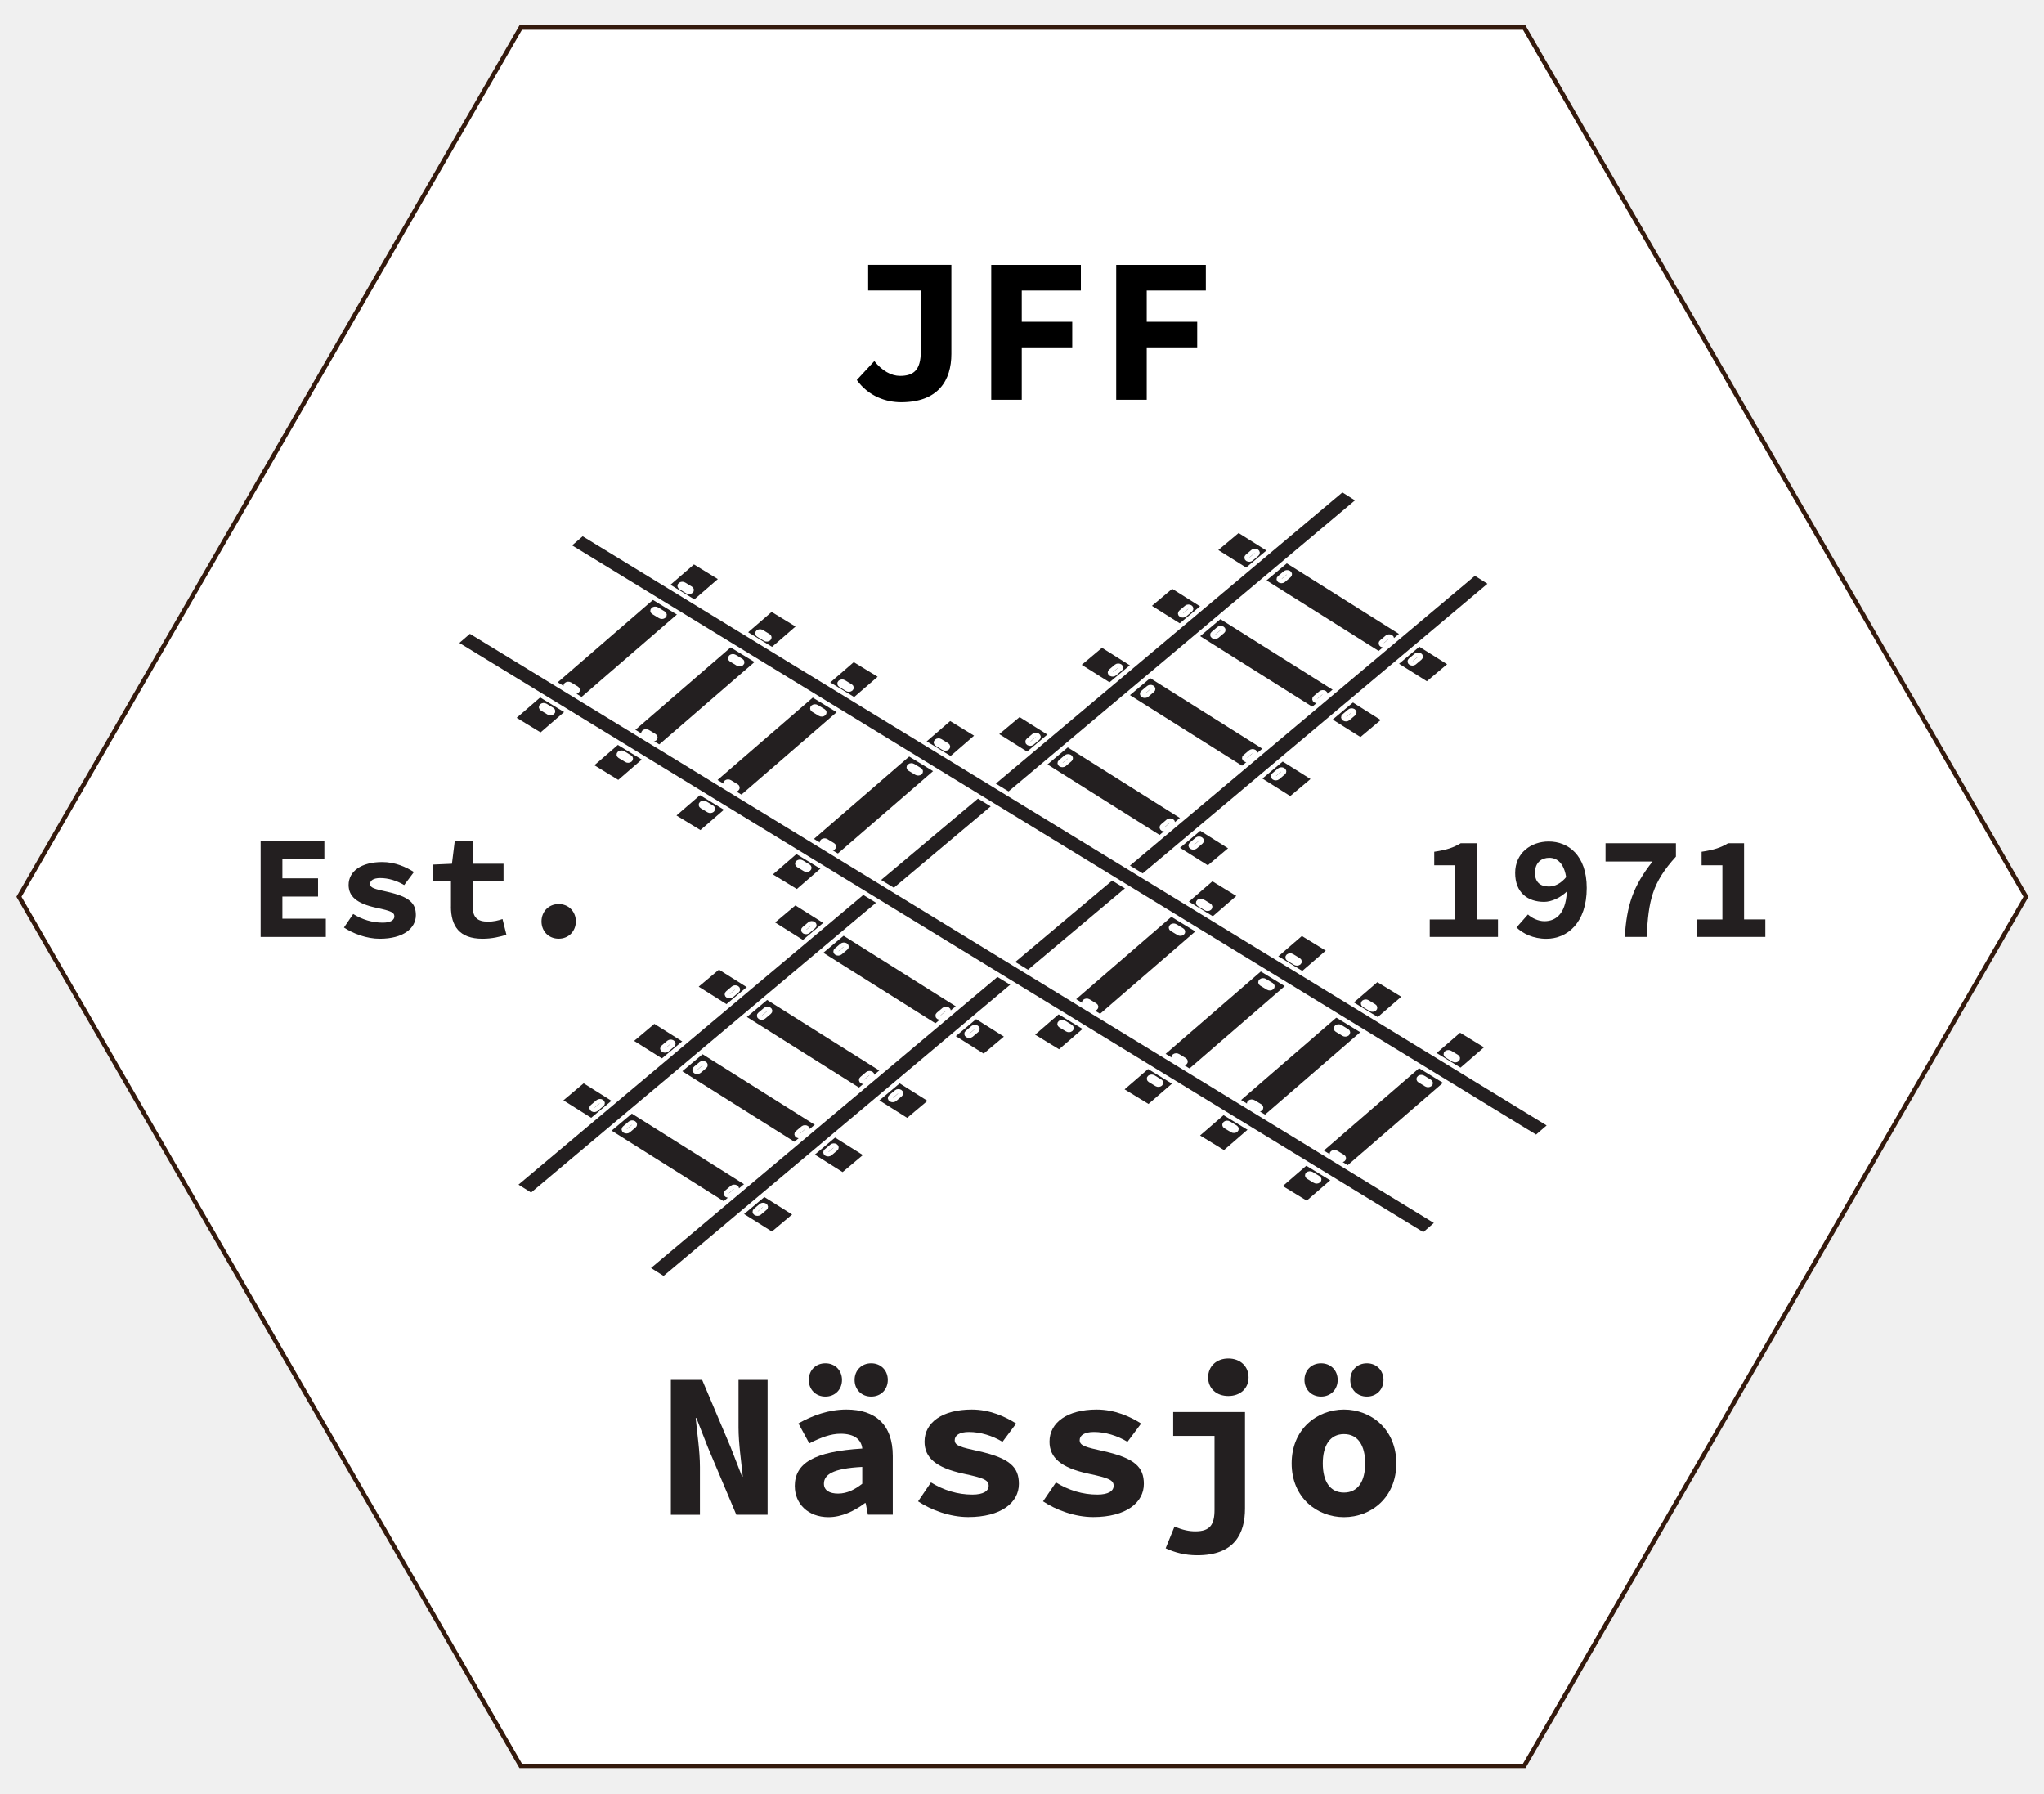
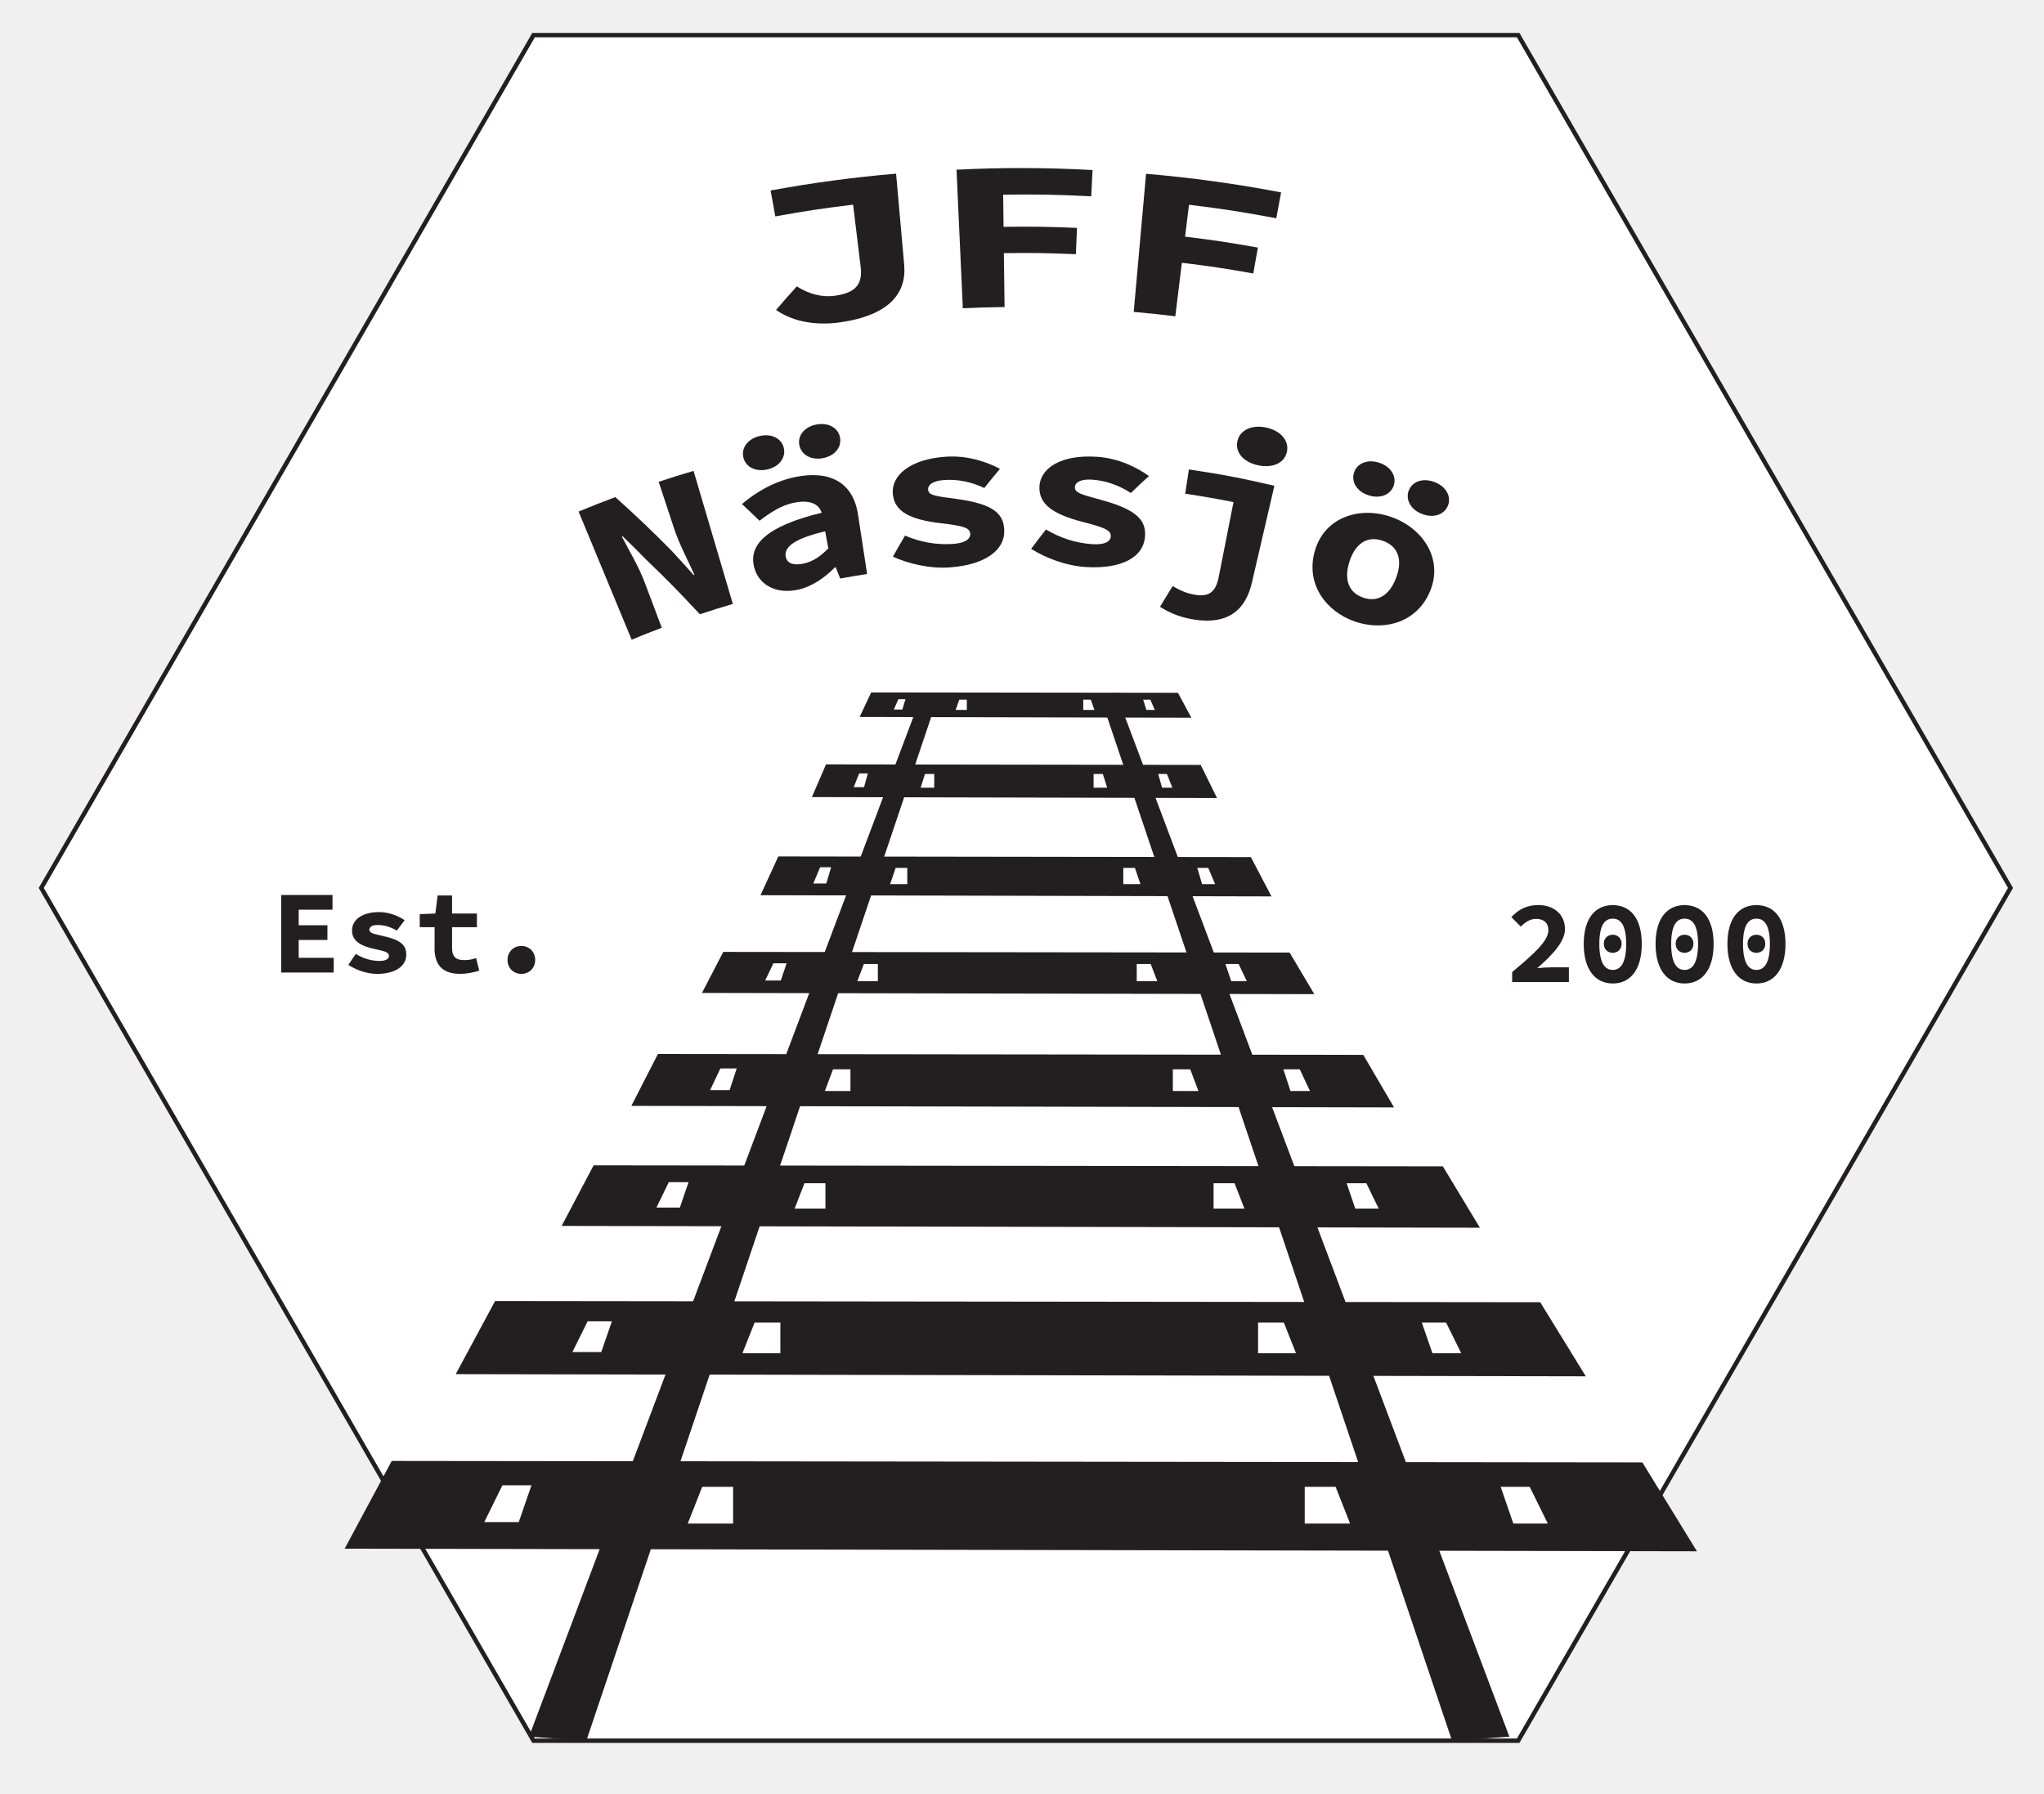
- <svg xmlns="http://www.w3.org/2000/svg" id="Layer_15" data-name="Layer 15" viewBox="0 0 464.03 407.13">
+ <svg xmlns="http://www.w3.org/2000/svg" id="Layer_17" data-name="Layer 17" viewBox="0 0 464.03 407.13">
  <defs>
    <style>
+       .cls-1 {
+         stroke: #231f20;
+         stroke-miterlimit: 10;
+       }
+ 
      .cls-1, .cls-2 {
+         fill: #fff;
+       }
+ 
+       .cls-2, .cls-3 {
        stroke-width: 0px;
      }

      .cls-3 {
-         fill: #fff;
-         stroke: #341a0d;
-       }
- 
-       .cls-3, .cls-4 {
-         stroke-miterlimit: 10;
-       }
- 
-       .cls-2, .cls-4 {
        fill: #231f20;
-       }
- 
-       .cls-4 {
-         stroke: #fff;
      }
    </style>
  </defs>
-   <polygon class="cls-3" points="346.03 6.26 118.21 6.26 4.3 203.56 118.21 400.86 346.03 400.86 459.95 203.56 346.03 6.26" />
+   <polygon class="cls-1" points="344.66 7.97 121.13 7.97 9.37 201.56 121.13 395.14 344.66 395.14 456.43 201.56 344.66 7.97" />
  <g>
-     <path class="cls-2" d="m152.3,313.22h7.1l6.44,15.22,2.62,6.73h.16c-.31-3.22-.96-7.51-.96-11.12v-10.82h6.6v30.61h-7.1l-6.44-15.25-2.62-6.69h-.16c.31,3.38.96,7.48.96,11.09v10.86h-6.6v-30.61Z" />
-     <path class="cls-2" d="m180.43,337.37c0-5.22,4.32-7.88,15.33-8.55-.24-2.08-1.81-3.36-4.94-3.36-2.25,0-4.48.87-7.1,2.18l-2.46-4.53c3.23-1.84,6.95-3.15,10.9-3.15,6.55,0,10.52,3.41,10.52,10.55v13.32h-5.65l-.5-2.63h-.17c-2.35,1.77-5.27,3.19-8.26,3.19-4.71,0-7.66-3.11-7.66-7.02Zm3.18-24.13c0-2.15,1.54-3.78,3.77-3.78s3.77,1.64,3.77,3.78-1.55,3.78-3.77,3.78-3.77-1.64-3.77-3.78Zm12.14,23.57v-3.82c-6.85.34-8.7,1.83-8.7,3.82,0,1.5,1.26,2.23,3.22,2.23,2.08,0,3.83-.95,5.48-2.23Zm-1.74-23.57c0-2.15,1.55-3.78,3.77-3.78s3.77,1.64,3.77,3.78-1.54,3.78-3.77,3.78-3.77-1.64-3.77-3.78Z" />
-     <path class="cls-2" d="m208.41,340.82l2.94-4.31c2.87,1.78,6.07,2.76,9.4,2.76,2.56,0,3.7-.85,3.7-2,0-1.3-1.13-1.77-5.7-2.74-6.34-1.36-8.86-3.68-8.86-7.28,0-4.34,4.05-7.29,10.71-7.29,4.15,0,7.66,1.63,10.09,3.18l-3.1,4.15c-2.35-1.42-5.05-2.23-7.62-2.23-2.16,0-3.23.77-3.23,1.86,0,1.29,1.43,1.6,5.38,2.48,7.19,1.61,9.19,3.66,9.19,7.45,0,4.22-4.02,7.52-11.5,7.52-4.16,0-8.45-1.61-11.39-3.57Z" />
-     <path class="cls-2" d="m236.78,340.82l2.94-4.31c2.87,1.78,6.07,2.76,9.4,2.76,2.56,0,3.7-.85,3.7-2,0-1.3-1.13-1.77-5.7-2.74-6.34-1.36-8.86-3.68-8.86-7.28,0-4.34,4.05-7.29,10.71-7.29,4.15,0,7.66,1.63,10.09,3.18l-3.1,4.15c-2.35-1.42-5.05-2.23-7.62-2.23-2.16,0-3.23.77-3.23,1.86,0,1.29,1.43,1.6,5.38,2.48,7.19,1.61,9.19,3.66,9.19,7.45,0,4.22-4.02,7.52-11.5,7.52-4.16,0-8.45-1.61-11.39-3.57Z" />
-     <path class="cls-2" d="m264.63,351.45l2.01-4.94c1.88.83,3.37,1.1,4.74,1.1,3.32,0,4.34-1.52,4.34-4.9v-16.76h-9.38v-5.42h16.3v21.9c0,5.69-2.38,10.61-10.83,10.61-2.87,0-5.17-.66-7.17-1.58Zm9.64-38.79c0-2.53,1.92-4.29,4.59-4.29s4.59,1.76,4.59,4.29-1.92,4.23-4.59,4.23-4.59-1.68-4.59-4.23Z" />
-     <path class="cls-2" d="m293.23,332.19c0-7.76,5.73-12.23,11.88-12.23s11.88,4.47,11.88,12.23-5.73,12.2-11.88,12.2-11.88-4.47-11.88-12.2Zm2.91-18.95c0-2.15,1.54-3.78,3.77-3.78s3.77,1.64,3.77,3.78-1.55,3.78-3.77,3.78-3.77-1.64-3.77-3.78Zm13.78,18.95c0-4.04-1.62-6.65-4.81-6.65s-4.81,2.61-4.81,6.65,1.62,6.62,4.81,6.62,4.81-2.59,4.81-6.62Zm-3.38-18.95c0-2.15,1.55-3.78,3.77-3.78s3.77,1.64,3.77,3.78-1.54,3.78-3.77,3.78-3.77-1.64-3.77-3.78Z" />
+     <path class="cls-3" d="m176.18,70.36c1.85-2.16,2.79-3.23,4.71-5.35,2.83,1.79,5.87,2.53,8.66,2.12,4.31-.62,6.36-2.26,5.84-6.54-.69-5.65-1.03-8.48-1.72-14.13-7.08.86-10.62,1.4-17.66,2.66-.42-2.35-.64-3.53-1.06-5.88,9.38-1.73,18.98-3.02,28.48-3.82.73,8.29,1.1,12.43,1.84,20.71.55,6.15-3.05,11.39-14.53,13.04-4.6.66-10.19.24-14.57-2.82Z" />
+     <path class="cls-3" d="m217.15,38.52c10.23-.52,20.66-.49,30.88.08-.12,2.39-.18,3.58-.3,5.97-7.99-.41-11.99-.48-19.99-.38.04,2.92.06,4.38.09,7.3,6.67-.08,10.01-.04,16.67.24l-.25,5.97c-6.54-.27-9.81-.32-16.35-.24.06,4.9.09,7.34.16,12.24-3.79.05-5.69.1-9.48.28-.48-10.48-.96-20.97-1.43-31.45Z" />
+     <path class="cls-3" d="m260.18,39.45c10.23.86,20.59,2.29,30.66,4.23l-1.1,5.87c-7.89-1.48-11.86-2.1-19.81-3.07-.35,2.9-.53,4.35-.89,7.24,6.63.81,9.94,1.31,16.53,2.48-.42,2.35-.63,3.53-1.05,5.88-6.46-1.15-9.71-1.64-16.21-2.43-.59,4.86-.89,7.29-1.49,12.15-3.77-.46-5.66-.66-9.44-1,.93-10.45,1.86-20.91,2.8-31.36Z" />
+     <path class="cls-3" d="m131.33,116.14c3.33-1.38,5-2.04,8.36-3.3,5.24,4.72,7.78,7.14,12.69,12.09,2.07,2.22,3.08,3.34,5.09,5.6.07-.02.11-.03.18-.06-1.36-3.04-3.47-6.99-4.63-10.53-1.39-4.23-2.09-6.34-3.49-10.57,3.16-1.04,4.74-1.54,7.92-2.48,2.97,10.07,5.94,20.13,8.92,30.2-3.01.89-4.51,1.36-7.49,2.35-4.69-5.05-7.12-7.53-12.15-12.37-2.12-2.16-3.19-3.22-5.37-5.34-.07.03-.11.04-.18.07,1.6,3.12,3.81,6.79,5.12,10.25,1.58,4.18,2.37,6.27,3.94,10.45-2.75,1.04-4.12,1.58-6.84,2.71-4.02-9.7-8.03-19.39-12.05-29.09Z" />
+     <path class="cls-3" d="m171.23,128.84c-1.37-5.19,2.76-9.4,15.31-12.45-.67-2.05-2.75-3.02-6.4-2.25-2.62.55-5.03,2.01-7.71,4.07-1.58-1.53-2.38-2.29-3.99-3.79,3.29-2.81,7.41-5.17,12.12-6.14,7.81-1.6,13.11,1.22,14.22,8.48.83,5.42,1.24,8.13,2.07,13.54-2.45.37-3.67.58-6.11,1.02-.41-1.02-.61-1.54-1.02-2.56-.08.01-.11.02-.19.04-2.24,2.26-5.08,4.32-8.28,5.04-5.05,1.13-8.99-1.1-10.02-4.99Zm-2.46-24.99c-.53-2.14.97-4.26,3.72-4.88,2.74-.63,5.02.62,5.47,2.79.45,2.16-1.08,4.19-3.74,4.8-2.68.61-4.93-.56-5.46-2.7Zm19.28,20.62c-.29-1.54-.43-2.32-.72-3.86-7.69,1.8-9.39,3.88-8.93,5.87.35,1.5,1.9,1.91,4.04,1.45,2.28-.49,4.02-1.83,5.61-3.46Zm-6.59-23.43c-.42-2.17,1.19-4.2,3.95-4.69,2.78-.49,4.97.87,5.31,3.05.35,2.18-1.26,4.13-3.96,4.61-2.68.47-4.88-.8-5.3-2.97Z" />
+     <path class="cls-3" d="m202.71,126.37c1.07-1.92,1.62-2.88,2.75-4.79,3.43,1.46,7.06,2.14,10.78,1.9,2.86-.19,4.08-1.11,4.02-2.29-.06-1.33-1.36-1.81-6.62-2.41-7.3-.84-10.5-2.79-10.93-6.47-.52-4.43,4-8.11,12.04-8.64,5.02-.33,9.33,1.21,12.26,2.75-1.45,1.74-2.16,2.61-3.56,4.36-2.81-1.37-6.06-2.04-9.1-1.82-2.55.18-3.75,1.09-3.65,2.21.11,1.33,1.82,1.46,6.47,2.09,8.46,1.16,10.75,3.36,10.82,7.26.07,4.34-4.27,7.7-12.42,8.28-4.53.32-9.35-.84-12.84-2.43Z" />
+     <path class="cls-3" d="m234.1,124.57c1.32-1.76,1.99-2.64,3.36-4.38,3.19,1.91,6.7,3.07,10.42,3.33,2.86.2,4.19-.55,4.29-1.73.11-1.33-1.11-1.97-6.24-3.28-7.12-1.81-10.02-4.17-9.96-7.87.08-4.46,5.04-7.5,13.08-6.95,5.02.34,9.09,2.45,11.79,4.37-1.67,1.52-2.49,2.29-4.12,3.85-2.6-1.73-5.73-2.83-8.78-3.03-2.55-.17-3.86.57-3.92,1.7-.07,1.33,1.61,1.69,6.13,2.94,8.23,2.28,10.22,4.77,9.75,8.65-.51,4.31-5.28,7.06-13.43,6.54-4.53-.29-9.15-2.08-12.39-4.13Z" />
+     <path class="cls-3" d="m263.35,137.75c1.13-1.89,1.71-2.84,2.88-4.72,1.89,1.15,3.42,1.69,4.87,1.95,3.53.62,4.91-.68,5.59-4.08,1.34-6.77,2-10.15,3.34-16.92-4.37-.86-6.56-1.24-10.96-1.91.33-2.2.5-3.31.83-5.51,7.8,1.18,11.69,1.92,19.41,3.71-2.04,8.78-3.05,13.17-5.09,21.94-1.32,5.7-4.89,9.9-13.66,8.34-2.98-.53-5.26-1.57-7.22-2.81Zm17.55-37.52c.49-2.56,3.23-3.89,6.55-3.18,3.32.71,5.29,3.05,4.69,5.58-.6,2.55-3.31,3.68-6.52,2.99-3.21-.68-5.22-2.82-4.73-5.39Z" />
+     <path class="cls-3" d="m298.5,125.04c2.19-7.67,10.2-10.18,17.32-7.7,7.12,2.48,11.9,9.45,8.85,16.83-3.04,7.35-10.7,9.14-17.12,6.9-6.42-2.24-11.24-8.39-9.05-16.03Zm8.87-17.71c.64-2.11,3.01-3.17,5.71-2.3,2.69.86,4.03,3.11,3.32,5.2-.71,2.09-3.08,3.05-5.69,2.21-2.63-.84-3.97-3-3.34-5.11Zm9.59,23.8c1.46-3.89.58-7.11-3.03-8.37-3.6-1.26-6.28.72-7.56,4.67-1.27,3.94-.34,7.03,3.07,8.22,3.41,1.19,6.07-.64,7.52-4.52Zm2.84-19.72c.74-2.08,3.18-3,5.84-2,2.67,1.01,3.89,3.31,3.07,5.36s-3.22,2.9-5.82,1.92c-2.58-.97-3.84-3.2-3.1-5.28Z" />
  </g>
  <g>
-     <path class="cls-1" d="m194.51,86.26l3.98-4.29c1.75,2.18,3.82,3.36,5.84,3.36,3.11,0,4.71-1.36,4.71-5.55v-13.84h-11.95v-5.81h18.89v20.21c0,6-2.96,10.97-11.42,10.97-3.39,0-7.38-1.33-10.05-5.05Z" />
-     <path class="cls-1" d="m225.03,60.14h20.35v5.81h-13.42v7.09h11.46v5.81h-11.46v11.9h-6.93v-30.61Z" />
-     <path class="cls-1" d="m253.4,60.14h20.35v5.81h-13.42v7.09h11.46v5.81h-11.46v11.9h-6.93v-30.61Z" />
+     <path class="cls-3" d="m63.83,203.16h11.66v3.34h-7.68v3.53h6.52v3.34h-6.52v4.05h7.95v3.34h-11.93v-17.59Z" />
+     <path class="cls-3" d="m79.08,219.02l1.69-2.48c1.65,1.02,3.49,1.59,5.4,1.59,1.47,0,2.12-.49,2.12-1.15,0-.75-.65-1.02-3.28-1.57-3.64-.78-5.09-2.12-5.09-4.18,0-2.5,2.33-4.19,6.15-4.19,2.39,0,4.4.94,5.8,1.83l-1.78,2.38c-1.35-.82-2.9-1.28-4.38-1.28-1.24,0-1.85.44-1.85,1.07,0,.74.82.92,3.09,1.43,4.13.93,5.28,2.1,5.28,4.28,0,2.42-2.31,4.32-6.61,4.32-2.39,0-4.86-.93-6.55-2.05Z" />
+     <path class="cls-3" d="m98.66,215.2v-4.73h-3.37v-2.96l3.55-.15.51-4.09h3.28v4.09h5.64v3.11h-5.64v4.68c0,2.04.86,2.8,2.81,2.8,1,0,1.86-.2,2.64-.48l.72,2.87c-1.19.35-2.59.72-4.38.72-4.26,0-5.78-2.36-5.78-5.87Z" />
+     <path class="cls-3" d="m115.22,217.9c0-1.76,1.28-3.17,3.14-3.17s3.14,1.41,3.14,3.17-1.28,3.17-3.14,3.17-3.14-1.38-3.14-3.17Z" />
  </g>
  <g>
-     <path class="cls-2" d="m59.17,190.86h14.47v4.14h-9.53v4.38h8.09v4.14h-8.09v5.02h9.86v4.14h-14.8v-21.83Z" />
-     <path class="cls-2" d="m78.09,210.54l2.09-3.07c2.04,1.27,4.33,1.97,6.71,1.97,1.83,0,2.64-.61,2.64-1.42,0-.92-.81-1.26-4.07-1.95-4.52-.97-6.32-2.62-6.32-5.19,0-3.1,2.89-5.2,7.64-5.2,2.96,0,5.46,1.17,7.19,2.27l-2.21,2.96c-1.68-1.01-3.6-1.59-5.44-1.59-1.54,0-2.3.55-2.3,1.33,0,.92,1.02,1.14,3.84,1.77,5.13,1.15,6.55,2.61,6.55,5.31,0,3.01-2.87,5.36-8.2,5.36-2.96,0-6.03-1.15-8.13-2.55Z" />
-     <path class="cls-2" d="m102.38,205.8v-5.87h-4.19v-3.67l4.41-.19.63-5.08h4.08v5.08h7v3.86h-7v5.8c0,2.53,1.07,3.48,3.49,3.48,1.24,0,2.3-.25,3.28-.59l.89,3.57c-1.47.44-3.22.9-5.43.9-5.29,0-7.17-2.93-7.17-7.29Z" />
-     <path class="cls-2" d="m122.93,209.15c0-2.18,1.59-3.93,3.9-3.93s3.9,1.75,3.9,3.93-1.59,3.93-3.9,3.93-3.9-1.72-3.9-3.93Z" />
+     <path class="cls-3" d="m343.29,220.65c4.92-4.12,8.22-7.03,8.22-9.5,0-1.66-1.03-2.57-2.83-2.57-1.37,0-2.48.84-3.45,1.74l-2.13-2.15c1.78-1.8,3.5-2.72,6.12-2.72,3.61,0,6.06,2.16,6.06,5.46,0,2.89-2.97,5.96-6.29,8.86.98-.1,2.23-.19,3.12-.19h4.06v3.34h-12.88v-2.28Z" />
+     <path class="cls-3" d="m359.54,214.28c0-5.83,2.62-8.82,6.59-8.82s6.59,2.99,6.59,8.82-2.62,8.97-6.59,8.97-6.59-3.15-6.59-8.97Zm9.64,0c0-4.45-1.35-5.75-3.05-5.75s-3.05,1.29-3.05,5.75,1.35,5.89,3.05,5.89,3.05-1.44,3.05-5.89Zm-5.08-.05c0-1.24.88-2.05,2.02-2.05s2.02.81,2.02,2.05-.88,2.06-2.02,2.06-2.02-.81-2.02-2.06Z" />
+     <path class="cls-3" d="m375.85,214.28c0-5.83,2.62-8.82,6.59-8.82s6.59,2.99,6.59,8.82-2.62,8.97-6.59,8.97-6.59-3.15-6.59-8.97Zm9.64,0c0-4.45-1.35-5.75-3.05-5.75s-3.05,1.29-3.05,5.75,1.35,5.89,3.05,5.89,3.05-1.44,3.05-5.89Zm-5.08-.05c0-1.24.88-2.05,2.02-2.05s2.02.81,2.02,2.05-.88,2.06-2.02,2.06-2.02-.81-2.02-2.06Z" />
+     <path class="cls-3" d="m392.16,214.28c0-5.83,2.62-8.82,6.59-8.82s6.59,2.99,6.59,8.82-2.62,8.97-6.59,8.97-6.59-3.15-6.59-8.97Zm9.64,0c0-4.45-1.35-5.75-3.05-5.75s-3.05,1.29-3.05,5.75,1.35,5.89,3.05,5.89,3.05-1.44,3.05-5.89Zm-5.08-.05c0-1.24.88-2.05,2.02-2.05s2.02.81,2.02,2.05-.88,2.06-2.02,2.06-2.02-.81-2.02-2.06Z" />
  </g>
-   <g>
-     <path class="cls-2" d="m324.59,208.71h5.73v-12.29h-4.72v-3.07c2.88-.43,4.39-.96,6.02-1.94h3.62v17.29h4.83v3.98h-15.49v-3.98Z" />
-     <path class="cls-2" d="m344.27,210.53l2.6-2.95c.88.81,2.32,1.53,3.75,1.53,2.72,0,5.1-1.89,5.1-7.55,0-5.28-1.99-6.84-4.01-6.84-1.7,0-3.24,1.02-3.24,3.42,0,2.17,1.27,3.1,3.15,3.1,1.29,0,2.73-.62,4.06-2.29l.22,3.22c-1.55,1.62-3.7,2.55-5.35,2.55-3.71,0-6.58-2.07-6.58-6.57s3.56-7.13,7.63-7.13c4.37,0,8.62,3.08,8.62,10.55,0,7.95-4.46,11.53-9.16,11.53-3.02,0-5.33-1.19-6.78-2.56Z" />
-     <path class="cls-2" d="m375.16,195.56h-10.67v-4.15h15.98v3.04c-5.39,5.93-6.24,9.93-6.64,18.23h-4.97c.42-7.08,1.86-11.52,6.3-17.12Z" />
-     <path class="cls-2" d="m385.29,208.71h5.73v-12.29h-4.72v-3.07c2.88-.43,4.39-.96,6.02-1.94h3.62v17.29h4.83v3.98h-15.49v-3.98Z" />
-   </g>
-   <g>
-     <polygon class="cls-4" points="180.68 275.63 175.28 280.17 127.06 249.83 132.46 245.29 180.68 275.63" />
-     <polygon class="cls-4" points="196.74 262.14 191.33 266.68 143.11 236.34 148.51 231.8 196.74 262.14" />
-     <polygon class="cls-4" points="228.75 235.25 223.35 239.79 175.12 209.45 180.53 204.91 228.75 235.25" />
-     <polygon class="cls-4" points="279.64 192.5 274.24 197.04 226.01 166.7 231.42 162.16 279.64 192.5" />
-     <polygon class="cls-4" points="298.36 176.78 292.95 181.32 244.73 150.97 250.13 146.43 298.36 176.78" />
-     <polygon class="cls-4" points="329.37 150.72 323.97 155.26 275.74 124.92 281.15 120.38 329.37 150.72" />
-     <polygon class="cls-4" points="211.4 249.83 205.99 254.37 157.77 224.03 163.17 219.49 211.4 249.83" />
-     <polygon class="cls-4" points="314.3 163.38 308.89 167.92 260.67 137.58 266.07 133.04 314.3 163.38" />
-     <g>
-       <path class="cls-4" d="m136.67,250.69l-1.3,1.1c-.22.18-.6.2-.86.04h0c-.25-.16-.28-.44-.06-.62l1.3-1.1c.22-.18.6-.2.86-.04h0c.25.16.28.44.06.62Z" />
-       <path class="cls-4" d="m143.98,255.55l-1.3,1.1c-.22.18-.6.2-.86.04h0c-.25-.16-.28-.44-.06-.62l1.3-1.1c.22-.18.6-.2.86-.04h0c.25.16.28.44.06.62Z" />
-       <path class="cls-4" d="m167.15,270.13l-1.3,1.1c-.22.18-.6.2-.86.04h0c-.25-.16-.28-.44-.06-.62l1.3-1.1c.22-.18.6-.2.86-.04h0c.25.16.28.44.06.62Z" />
-       <path class="cls-4" d="m173.71,274.25l-1.3,1.1c-.22.18-.6.2-.86.04h0c-.25-.16-.28-.44-.06-.62l1.3-1.1c.22-.18.6-.2.86-.04h0c.25.16.28.44.06.62Z" />
-       <path class="cls-4" d="m152.73,237.21l-1.3,1.1c-.22.18-.6.2-.86.04h0c-.25-.16-.28-.44-.06-.62l1.3-1.1c.22-.18.6-.2.86-.04h0c.25.16.28.44.06.62Z" />
-       <path class="cls-4" d="m160.03,242.06l-1.3,1.1c-.22.18-.6.2-.86.04h0c-.25-.16-.28-.44-.06-.62l1.3-1.1c.22-.18.6-.2.86-.04h0c.25.16.28.44.06.62Z" />
-       <path class="cls-4" d="m183.21,256.64l-1.3,1.1c-.22.18-.6.2-.86.04h0c-.25-.16-.28-.44-.06-.62l1.3-1.1c.22-.18.6-.2.86-.04h0c.25.16.28.44.06.62Z" />
-       <path class="cls-4" d="m189.76,260.77l-1.3,1.1c-.22.18-.6.2-.86.04h0c-.25-.16-.28-.44-.06-.62l1.3-1.1c.22-.18.6-.2.86-.04h0c.25.16.28.44.06.62Z" />
-       <path class="cls-4" d="m167.38,224.89l-1.3,1.1c-.22.18-.6.2-.86.04h0c-.25-.16-.28-.44-.06-.62l1.3-1.1c.22-.18.6-.2.86-.04h0c.25.16.28.44.06.62Z" />
-       <path class="cls-4" d="m174.69,229.75l-1.3,1.1c-.22.18-.6.2-.86.04h0c-.25-.16-.28-.44-.06-.62l1.3-1.1c.22-.18.6-.2.86-.04h0c.25.16.28.44.06.62Z" />
-       <path class="cls-4" d="m197.86,244.33l-1.3,1.1c-.22.18-.6.2-.86.04h0c-.25-.16-.28-.44-.06-.62l1.3-1.1c.22-.18.6-.2.86-.04h0c.25.16.28.44.06.62Z" />
-       <path class="cls-4" d="m204.42,248.45l-1.3,1.1c-.22.18-.6.2-.86.04h0c-.25-.16-.28-.44-.06-.62l1.3-1.1c.22-.18.6-.2.86-.04h0c.25.16.28.44.06.62Z" />
-       <path class="cls-4" d="m184.74,210.31l-1.3,1.1c-.22.18-.6.2-.86.04h0c-.25-.16-.28-.44-.06-.62l1.3-1.1c.22-.18.6-.2.86-.04h0c.25.16.28.44.06.62Z" />
-       <path class="cls-4" d="m192.05,215.17l-1.3,1.1c-.22.18-.6.2-.86.04h0c-.25-.16-.28-.44-.06-.62l1.3-1.1c.22-.18.6-.2.86-.04h0c.25.16.28.44.06.62Z" />
-       <path class="cls-4" d="m215.22,229.75l-1.3,1.1c-.22.18-.6.2-.86.04h0c-.25-.16-.28-.44-.06-.62l1.3-1.1c.22-.18.6-.2.86-.04h0c.25.16.28.44.06.62Z" />
-       <path class="cls-4" d="m221.78,233.87l-1.3,1.1c-.22.18-.6.2-.86.04h0c-.25-.16-.28-.44-.06-.62l1.3-1.1c.22-.18.6-.2.86-.04h0c.25.16.28.44.06.62Z" />
-       <path class="cls-4" d="m235.63,167.56l-1.3,1.1c-.22.18-.6.2-.86.04h0c-.25-.16-.28-.44-.06-.62l1.3-1.1c.22-.18.6-.2.86-.04h0c.25.16.28.44.06.62Z" />
-       <path class="cls-4" d="m242.94,172.41l-1.3,1.1c-.22.18-.6.2-.86.04h0c-.25-.16-.28-.44-.06-.62l1.3-1.1c.22-.18.6-.2.86-.04h0c.25.16.28.44.06.62Z" />
-       <path class="cls-4" d="m266.11,187l-1.3,1.1c-.22.18-.6.2-.86.04h0c-.25-.16-.28-.44-.06-.62l1.3-1.1c.22-.18.6-.2.86-.04h0c.25.16.28.44.06.62Z" />
-       <path class="cls-4" d="m272.67,191.12l-1.3,1.1c-.22.18-.6.2-.86.04h0c-.25-.16-.28-.44-.06-.62l1.3-1.1c.22-.18.6-.2.86-.04h0c.25.16.28.44.06.62Z" />
-       <path class="cls-4" d="m254.34,151.84l-1.3,1.1c-.22.18-.6.2-.86.04h0c-.25-.16-.28-.44-.06-.62l1.3-1.1c.22-.18.6-.2.86-.04h0c.25.16.28.44.06.62Z" />
-       <path class="cls-4" d="m261.65,156.69l-1.3,1.1c-.22.18-.6.2-.86.04h0c-.25-.16-.28-.44-.06-.62l1.3-1.1c.22-.18.6-.2.86-.04h0c.25.16.28.44.06.62Z" />
-       <path class="cls-4" d="m284.83,171.27l-1.3,1.1c-.22.18-.6.2-.86.04h0c-.25-.16-.28-.44-.06-.62l1.3-1.1c.22-.18.6-.2.86-.04h0c.25.16.28.44.06.62Z" />
-       <path class="cls-4" d="m291.38,175.4l-1.3,1.1c-.22.18-.6.2-.86.04h0c-.25-.16-.28-.44-.06-.62l1.3-1.1c.22-.18.6-.2.86-.04h0c.25.16.28.44.06.62Z" />
-       <path class="cls-4" d="m270.28,138.45l-1.3,1.1c-.22.18-.6.2-.86.04h0c-.25-.16-.28-.44-.06-.62l1.3-1.1c.22-.18.6-.2.86-.04h0c.25.16.28.44.06.62Z" />
-       <path class="cls-4" d="m277.59,143.3l-1.3,1.1c-.22.18-.6.2-.86.04h0c-.25-.16-.28-.44-.06-.62l1.3-1.1c.22-.18.6-.2.86-.04h0c.25.16.28.44.06.62Z" />
-       <path class="cls-4" d="m300.77,157.88l-1.3,1.1c-.22.18-.6.2-.86.04h0c-.25-.16-.28-.44-.06-.62l1.3-1.1c.22-.18.6-.2.86-.04h0c.25.16.28.44.06.62Z" />
-       <path class="cls-4" d="m307.32,162.01l-1.3,1.1c-.22.18-.6.2-.86.04h0c-.25-.16-.28-.44-.06-.62l1.3-1.1c.22-.18.6-.2.86-.04h0c.25.16.28.44.06.62Z" />
-       <path class="cls-4" d="m285.36,125.78l-1.3,1.1c-.22.18-.6.2-.86.04h0c-.25-.16-.28-.44-.06-.62l1.3-1.1c.22-.18.6-.2.86-.04h0c.25.16.28.44.06.62Z" />
-       <path class="cls-4" d="m292.67,130.64l-1.3,1.1c-.22.18-.6.2-.86.04h0c-.25-.16-.28-.44-.06-.62l1.3-1.1c.22-.18.6-.2.86-.04h0c.25.16.28.44.06.62Z" />
-       <path class="cls-4" d="m315.84,145.22l-1.3,1.1c-.22.18-.6.2-.86.04h0c-.25-.16-.28-.44-.06-.62l1.3-1.1c.22-.18.6-.2.86-.04h0c.25.16.28.44.06.62Z" />
-       <path class="cls-4" d="m322.4,149.34l-1.3,1.1c-.22.18-.6.2-.86.04h0c-.25-.16-.28-.44-.06-.62l1.3-1.1c.22-.18.6-.2.86-.04h0c.25.16.28.44.06.62Z" />
-     </g>
-     <polygon class="cls-4" points="308.45 113.52 120.61 271.32 116.86 268.97 304.71 111.16 308.45 113.52" />
-     <polygon class="cls-4" points="338.53 132.45 150.69 290.25 146.95 287.89 334.79 130.09 338.53 132.45" />
-   </g>
-   <g>
-     <polygon class="cls-4" points="290.38 269.3 296.7 273.16 337.74 237.67 331.42 233.81 290.38 269.3" />
-     <polygon class="cls-4" points="271.6 257.82 277.92 261.69 318.96 226.19 312.64 222.33 271.6 257.82" />
-     <polygon class="cls-4" points="234.15 234.94 240.48 238.8 281.51 203.31 275.19 199.44 234.15 234.94" />
-     <polygon class="cls-4" points="174.62 198.56 180.95 202.42 221.98 166.93 215.66 163.06 174.62 198.56" />
-     <polygon class="cls-4" points="152.73 185.18 159.06 189.04 200.09 153.55 193.77 149.69 152.73 185.18" />
-     <polygon class="cls-4" points="116.45 163.01 122.77 166.87 163.81 131.38 157.49 127.51 116.45 163.01" />
-     <polygon class="cls-4" points="254.46 247.35 260.78 251.21 301.82 215.72 295.5 211.85 254.46 247.35" />
-     <polygon class="cls-4" points="134.09 173.78 140.41 177.65 181.45 142.15 175.13 138.29 134.09 173.78" />
-     <g>
-       <path class="cls-4" d="m328.43,239.63l1.53.93c.26.16.64.13.86-.05h0c.22-.19.18-.46-.07-.62l-1.53-.93c-.26-.16-.64-.13-.86.05h0c-.22.19-.18.46.07.62Z" />
-       <path class="cls-4" d="m322.27,245.26l1.53.93c.26.16.64.13.86-.05h0c.22-.19.18-.46-.07-.62l-1.53-.93c-.26-.16-.64-.13-.86.05h0c-.22.19-.18.46.07.62Z" />
-       <path class="cls-4" d="m302.55,262.32l1.53.93c.26.16.64.13.86-.05h0c.22-.19.18-.46-.07-.62l-1.53-.93c-.26-.16-.64-.13-.86.05h0c-.22.19-.18.46.07.62Z" />
-       <path class="cls-4" d="m296.97,267.14l1.53.93c.26.16.64.13.86-.05h0c.22-.19.18-.46-.07-.62l-1.53-.93c-.26-.16-.64-.13-.86.05h0c-.22.19-.18.46.07.62Z" />
-       <path class="cls-4" d="m309.65,228.15l1.53.93c.26.16.64.13.86-.05h0c.22-.19.18-.46-.07-.62l-1.53-.93c-.26-.16-.64-.13-.86.05h0c-.22.19-.18.46.07.62Z" />
-       <path class="cls-4" d="m303.49,233.78l1.53.93c.26.16.64.13.86-.05h0c.22-.19.18-.46-.07-.62l-1.53-.93c-.26-.16-.64-.13-.86.05h0c-.22.19-.18.46.07.62Z" />
-       <path class="cls-4" d="m283.77,250.84l1.53.93c.26.16.64.13.86-.05h0c.22-.19.18-.46-.07-.62l-1.53-.93c-.26-.16-.64-.13-.86.05h0c-.22.19-.18.46.07.62Z" />
-       <path class="cls-4" d="m278.19,255.66l1.53.93c.26.16.64.13.86-.05h0c.22-.19.18-.46-.07-.62l-1.53-.93c-.26-.16-.64-.13-.86.05h0c-.22.19-.18.46.07.62Z" />
-       <path class="cls-4" d="m292.51,217.67l1.53.93c.26.16.64.13.86-.05h0c.22-.19.18-.46-.07-.62l-1.53-.93c-.26-.16-.64-.13-.86.05h0c-.22.19-.18.46.07.62Z" />
-       <path class="cls-4" d="m286.35,223.31l1.53.93c.26.16.64.13.86-.05h0c.22-.19.18-.46-.07-.62l-1.53-.93c-.26-.16-.64-.13-.86.05h0c-.22.19-.18.46.07.62Z" />
-       <path class="cls-4" d="m266.63,240.36l1.53.93c.26.16.64.13.86-.05h0c.22-.19.18-.46-.07-.62l-1.53-.93c-.26-.16-.64-.13-.86.05h0c-.22.19-.18.46.07.62Z" />
-       <path class="cls-4" d="m261.05,245.19l1.53.93c.26.16.64.13.86-.05h0c.22-.19.18-.46-.07-.62l-1.53-.93c-.26-.16-.64-.13-.86.05h0c-.22.19-.18.46.07.62Z" />
-       <path class="cls-4" d="m272.21,205.27l1.53.93c.26.16.64.13.86-.05h0c.22-.19.18-.46-.07-.62l-1.53-.93c-.26-.16-.64-.13-.86.05h0c-.22.19-.18.46.07.62Z" />
-       <path class="cls-4" d="m266.04,210.9l1.53.93c.26.16.64.13.86-.05h0c.22-.19.18-.46-.07-.62l-1.53-.93c-.26-.16-.64-.13-.86.05h0c-.22.19-.18.46.07.62Z" />
-       <path class="cls-4" d="m246.32,227.95l1.53.93c.26.16.64.13.86-.05h0c.22-.19.18-.46-.07-.62l-1.53-.93c-.26-.16-.64-.13-.86.05h0c-.22.19-.18.46.07.62Z" />
-       <path class="cls-4" d="m240.74,232.78l1.53.93c.26.16.64.13.86-.05h0c.22-.19.18-.46-.07-.62l-1.53-.93c-.26-.16-.64-.13-.86.05h0c-.22.19-.18.46.07.62Z" />
-       <path class="cls-4" d="m212.68,168.88l1.53.93c.26.16.64.13.86-.05h0c.22-.19.18-.46-.07-.62l-1.53-.93c-.26-.16-.64-.13-.86.05h0c-.22.19-.18.46.07.62Z" />
-       <path class="cls-4" d="m206.51,174.52l1.53.93c.26.16.64.13.86-.05h0c.22-.19.18-.46-.07-.62l-1.53-.93c-.26-.16-.64-.13-.86.05h0c-.22.19-.18.46.07.62Z" />
-       <path class="cls-4" d="m186.79,191.57l1.53.93c.26.16.64.13.86-.05h0c.22-.19.18-.46-.07-.62l-1.53-.93c-.26-.16-.64-.13-.86.05h0c-.22.19-.18.46.07.62Z" />
-       <path class="cls-4" d="m181.21,196.4l1.53.93c.26.16.64.13.86-.05h0c.22-.19.18-.46-.07-.62l-1.53-.93c-.26-.16-.64-.13-.86.05h0c-.22.19-.18.46.07.62Z" />
-       <path class="cls-4" d="m190.79,155.51l1.53.93c.26.16.64.13.86-.05h0c.22-.19.18-.46-.07-.62l-1.53-.93c-.26-.16-.64-.13-.86.05h0c-.22.19-.18.46.07.62Z" />
-       <path class="cls-4" d="m184.62,161.14l1.53.93c.26.16.64.13.86-.05h0c.22-.19.18-.46-.07-.62l-1.53-.93c-.26-.16-.64-.13-.86.05h0c-.22.19-.18.46.07.62Z" />
-       <path class="cls-4" d="m164.9,178.2l1.53.93c.26.16.64.13.86-.05h0c.22-.19.18-.46-.07-.62l-1.53-.93c-.26-.16-.64-.13-.86.05h0c-.22.19-.18.46.07.62Z" />
-       <path class="cls-4" d="m159.32,183.02l1.53.93c.26.16.64.13.86-.05h0c.22-.19.18-.46-.07-.62l-1.53-.93c-.26-.16-.64-.13-.86.05h0c-.22.19-.18.46.07.62Z" />
-       <path class="cls-4" d="m172.14,144.11l1.53.93c.26.16.64.13.86-.05h0c.22-.19.18-.46-.07-.62l-1.53-.93c-.26-.16-.64-.13-.86.05h0c-.22.19-.18.46.07.62Z" />
-       <path class="cls-4" d="m165.98,149.74l1.53.93c.26.16.64.13.86-.05h0c.22-.19.18-.46-.07-.62l-1.53-.93c-.26-.16-.64-.13-.86.05h0c-.22.19-.18.46.07.62Z" />
-       <path class="cls-4" d="m146.26,166.8l1.53.93c.26.16.64.13.86-.05h0c.22-.19.18-.46-.07-.62l-1.53-.93c-.26-.16-.64-.13-.86.05h0c-.22.19-.18.46.07.62Z" />
-       <path class="cls-4" d="m140.68,171.62l1.53.93c.26.16.64.13.86-.05h0c.22-.19.18-.46-.07-.62l-1.53-.93c-.26-.16-.64-.13-.86.05h0c-.22.19-.18.46.07.62Z" />
-       <path class="cls-4" d="m154.5,133.33l1.53.93c.26.16.64.13.86-.05h0c.22-.19.18-.46-.07-.62l-1.53-.93c-.26-.16-.64-.13-.86.05h0c-.22.19-.18.46.07.62Z" />
-       <path class="cls-4" d="m148.34,138.97l1.53.93c.26.16.64.13.86-.05h0c.22-.19.18-.46-.07-.62l-1.53-.93c-.26-.16-.64-.13-.86.05h0c-.22.19-.18.46.07.62Z" />
-       <path class="cls-4" d="m128.62,156.02l1.53.93c.26.16.64.13.86-.05h0c.22-.19.18-.46-.07-.62l-1.53-.93c-.26-.16-.64-.13-.86.05h0c-.22.19-.18.46.07.62Z" />
-       <path class="cls-4" d="m123.04,160.85l1.53.93c.26.16.64.13.86-.05h0c.22-.19.18-.46-.07-.62l-1.53-.93c-.26-.16-.64-.13-.86.05h0c-.22.19-.18.46.07.62Z" />
-     </g>
-     <polygon class="cls-4" points="129.04 123.87 348.77 258.16 351.96 255.4 132.23 121.12 129.04 123.87" />
-     <polygon class="cls-4" points="103.44 146.01 323.17 280.3 326.36 277.54 106.63 143.26 103.44 146.01" />
-   </g>
+   <polygon class="cls-3" points="120.09 394.22 133.11 395.14 213.05 157.87 209.43 157.22 120.09 394.22" />
+   <polygon class="cls-3" points="342.66 394.22 329.64 395.14 249.7 157.87 253.32 157.22 342.66 394.22" />
+   <polygon class="cls-3" points="327.56 264.76 335.97 278.69 127.51 278.28 134.76 264.53 327.56 264.76" />
+   <polygon class="cls-2" points="151.83 268.35 149.03 274.11 154.35 274.11 156.31 268.35 151.83 268.35" />
+   <polygon class="cls-3" points="349.66 295.6 360.01 312.42 103.46 311.93 112.4 295.33 349.66 295.6" />
+   <polygon class="cls-2" points="310.19 268.59 312.99 274.35 307.67 274.35 305.72 268.59 310.19 268.59" />
+   <polygon class="cls-2" points="275.51 268.59 280.27 268.59 282.51 274.35 275.51 274.35 275.51 268.59" />
+   <polygon class="cls-2" points="187.39 268.59 182.63 268.59 180.4 274.35 187.39 274.35 187.39 268.59" />
+   <polygon class="cls-2" points="133.4 299.94 129.95 306.9 136.5 306.9 138.91 299.94 133.4 299.94" />
+   <polygon class="cls-3" points="372.85 331.96 385.24 352.14 78.24 351.55 88.93 331.63 372.85 331.96" />
+   <polygon class="cls-2" points="328.29 300.22 331.73 307.18 325.19 307.18 322.78 300.22 328.29 300.22" />
+   <polygon class="cls-2" points="285.61 300.22 291.46 300.22 294.22 307.18 285.61 307.18 285.61 300.22" />
+   <polygon class="cls-2" points="177.16 300.22 171.31 300.22 168.55 307.18 177.16 307.18 177.16 300.22" />
+   <polygon class="cls-2" points="114.06 337.16 109.94 345.51 117.77 345.51 120.65 337.16 114.06 337.16" />
+   <polygon class="cls-3" points="309.49 239.45 316.48 251.38 143.33 251.03 149.36 239.26 309.49 239.45" />
+   <polygon class="cls-2" points="347.27 337.5 351.39 345.85 343.56 345.85 340.68 337.5 347.27 337.5" />
+   <polygon class="cls-2" points="296.2 337.5 303.21 337.5 306.5 345.85 296.2 345.85 296.2 337.5" />
+   <polygon class="cls-2" points="166.43 337.5 159.42 337.5 156.13 345.85 166.43 345.85 166.43 337.5" />
+   <polygon class="cls-2" points="163.54 242.53 161.21 247.46 165.63 247.46 167.25 242.53 163.54 242.53" />
+   <polygon class="cls-3" points="292.77 216.23 298.38 225.67 159.36 225.39 164.2 216.08 292.77 216.23" />
+   <polygon class="cls-2" points="295.07 242.73 297.39 247.66 292.97 247.66 291.35 242.73 295.07 242.73" />
+   <polygon class="cls-2" points="266.26 242.73 270.21 242.73 272.07 247.66 266.26 247.66 266.26 242.73" />
+   <polygon class="cls-2" points="193.07 242.73 189.12 242.73 187.26 247.66 193.07 247.66 193.07 242.73" />
+   <polygon class="cls-2" points="175.58 218.66 173.71 222.57 177.26 222.57 178.57 218.66 175.58 218.66" />
+   <polygon class="cls-3" points="272.58 173.63 276.29 181.15 184.32 180.93 187.52 173.51 272.58 173.63" />
+   <polygon class="cls-2" points="281.19 218.82 283.05 222.72 279.51 222.72 278.2 218.82 281.19 218.82" />
+   <polygon class="cls-2" points="258.06 218.82 261.23 218.82 262.73 222.72 258.06 222.72 258.06 218.82" />
+   <polygon class="cls-2" points="199.29 218.82 196.12 218.82 194.63 222.72 199.29 222.72 199.29 218.82" />
+   <polygon class="cls-2" points="195.05 175.57 193.81 178.68 196.16 178.68 197.02 175.57 195.05 175.57" />
+   <polygon class="cls-3" points="283.97 194.56 288.65 203.48 172.65 203.21 176.69 194.41 283.97 194.56" />
+   <polygon class="cls-2" points="264.92 175.69 266.15 178.81 263.81 178.81 262.94 175.69 264.92 175.69" />
+   <polygon class="cls-2" points="248.27 175.69 250.37 175.69 251.35 178.81 248.27 178.81 248.27 175.69" />
+   <polygon class="cls-2" points="212.09 175.69 209.99 175.69 209 178.81 212.09 178.81 212.09 175.69" />
+   <polygon class="cls-2" points="186.19 196.86 184.63 200.55 187.59 200.55 188.68 196.86 186.19 196.86" />
+   <polygon class="cls-3" points="267.42 157.26 270.46 162.92 195.16 162.75 197.78 157.17 267.42 157.26" />
+   <polygon class="cls-2" points="274.3 197.01 275.86 200.69 272.9 200.69 271.81 197.01 274.3 197.01" />
+   <polygon class="cls-2" points="255.01 197.01 257.65 197.01 258.9 200.69 255.01 200.69 255.01 197.01" />
+   <polygon class="cls-2" points="205.97 197.01 203.33 197.01 202.08 200.69 205.97 200.69 205.97 197.01" />
+   <polygon class="cls-2" points="203.94 158.72 202.93 161.06 204.85 161.06 205.56 158.72 203.94 158.72" />
+   <polygon class="cls-2" points="261.15 158.82 262.16 161.15 260.24 161.15 259.53 158.82 261.15 158.82" />
+   <polygon class="cls-2" points="245.92 158.82 247.64 158.82 248.45 161.15 245.92 161.15 245.92 158.82" />
+   <polygon class="cls-2" points="219.49 158.82 217.77 158.82 216.96 161.15 219.49 161.15 219.49 158.82" />
</svg>
